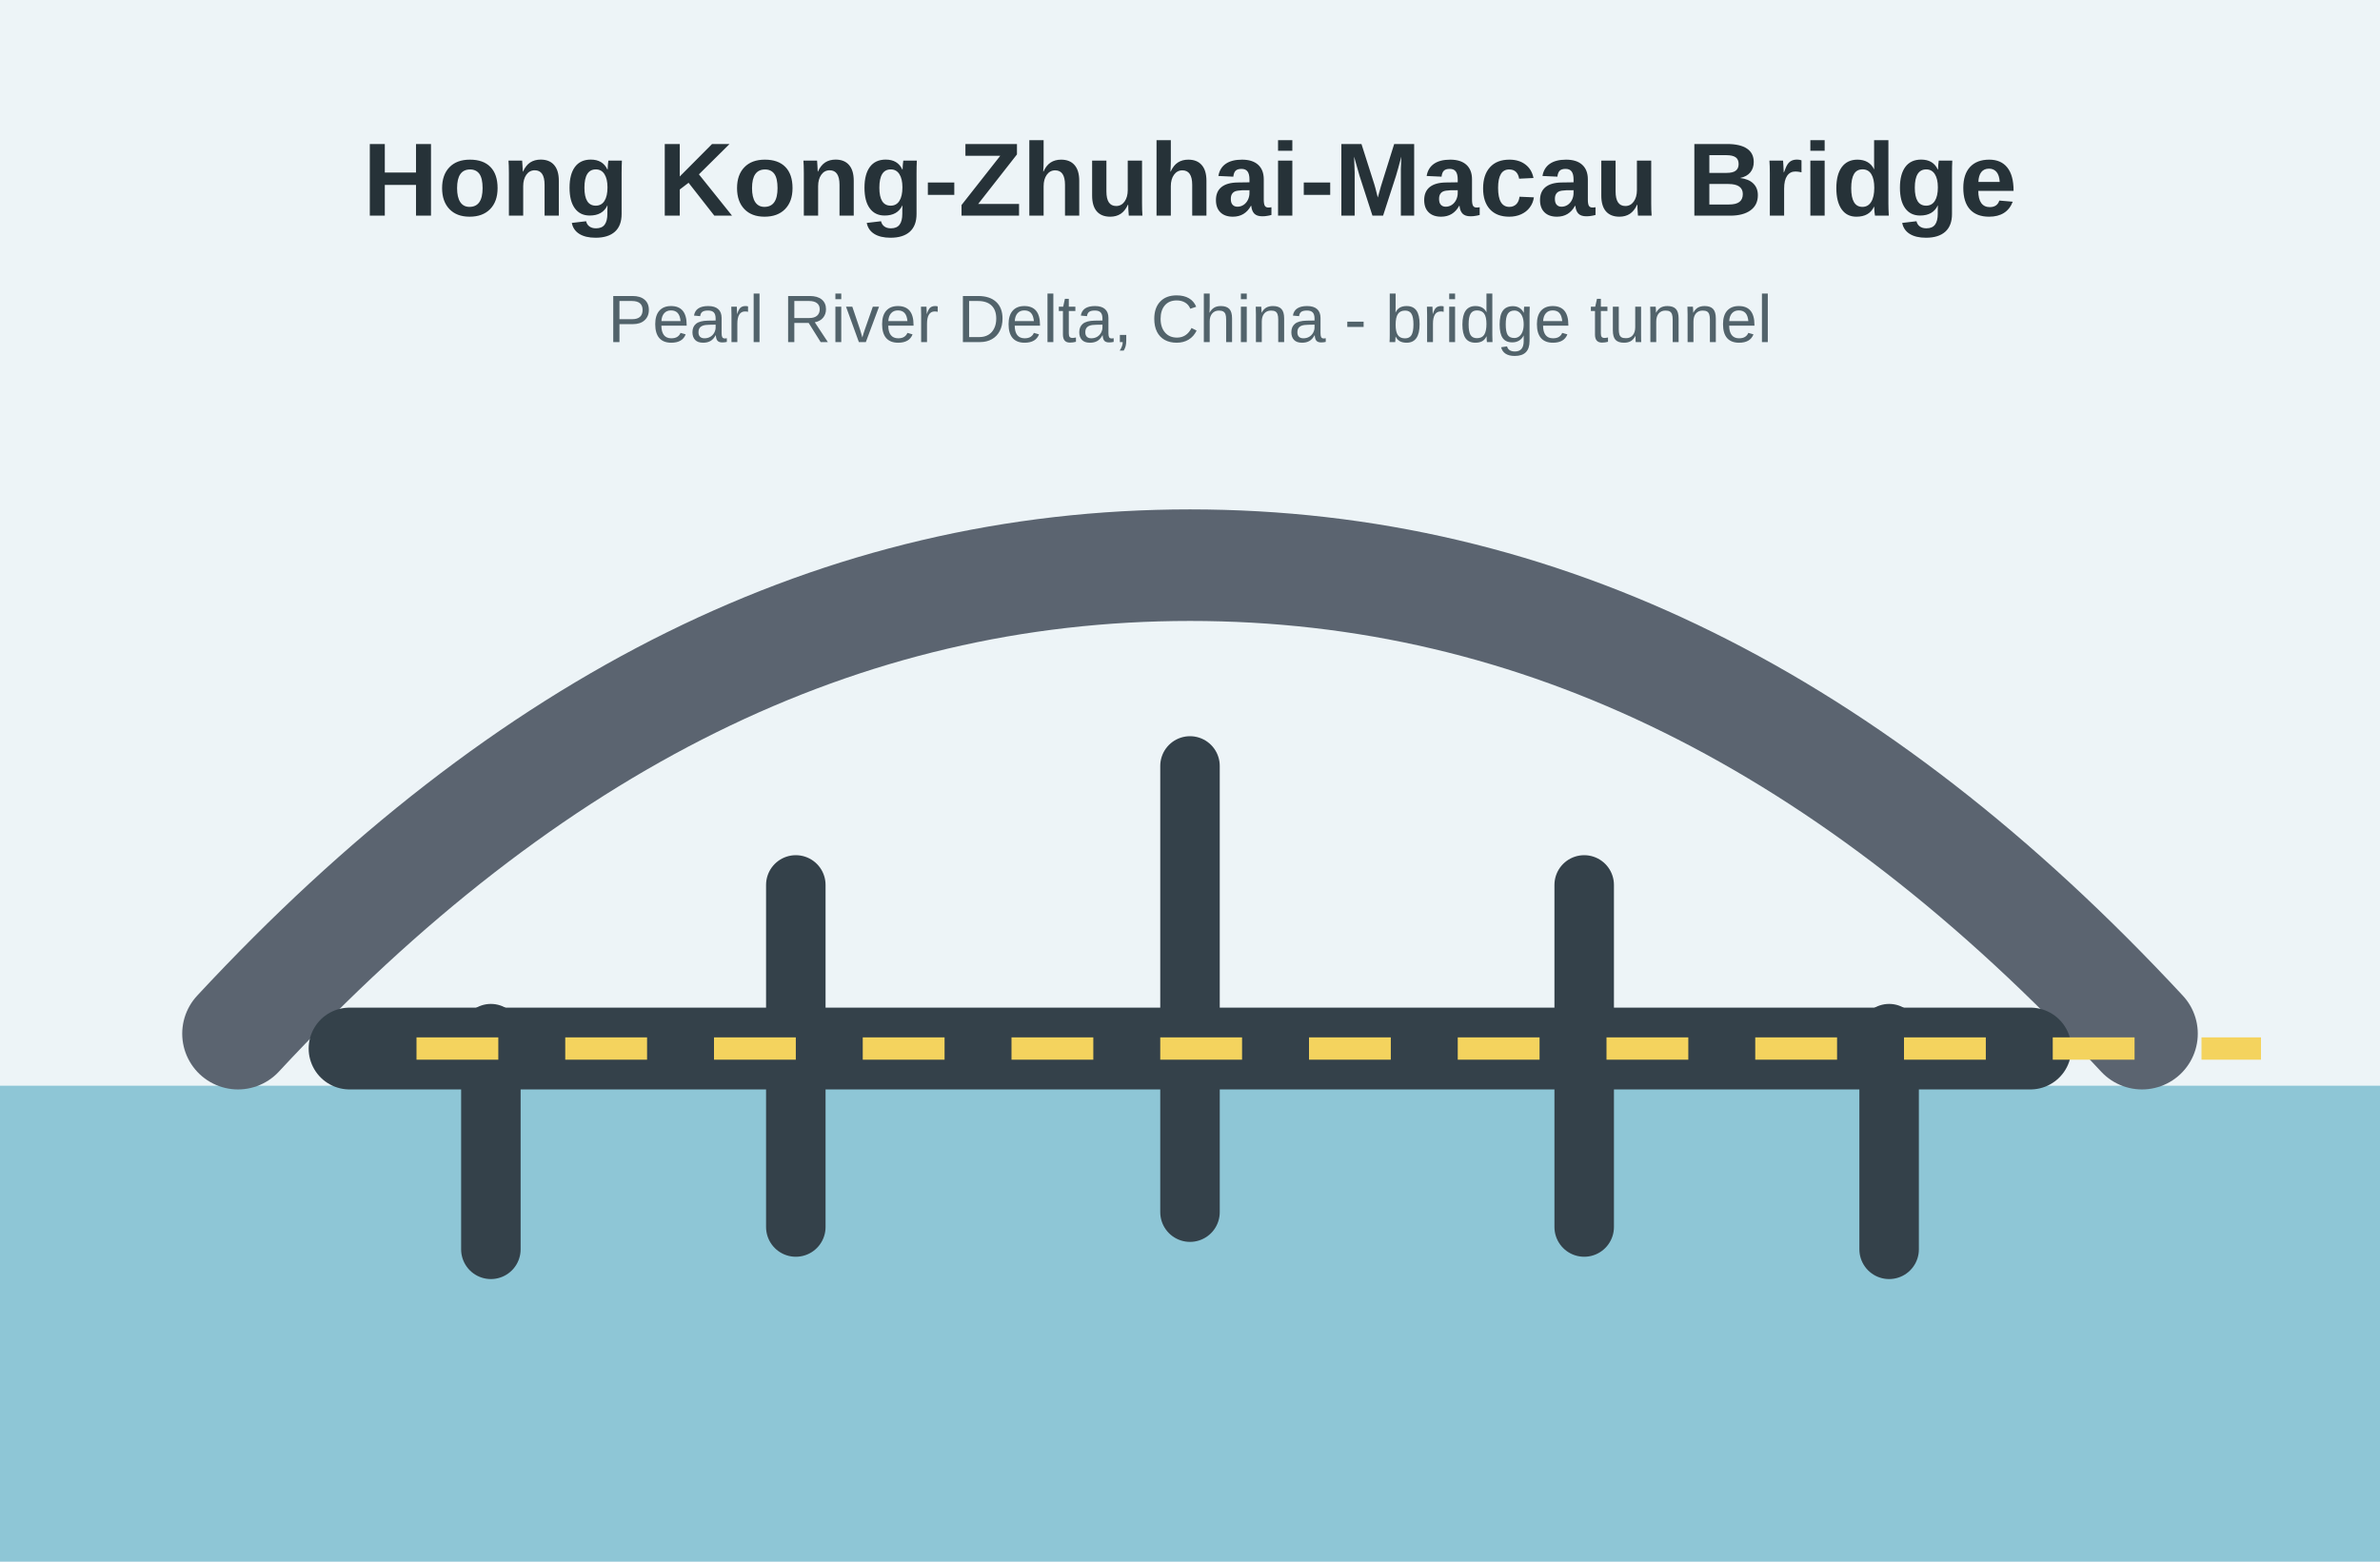
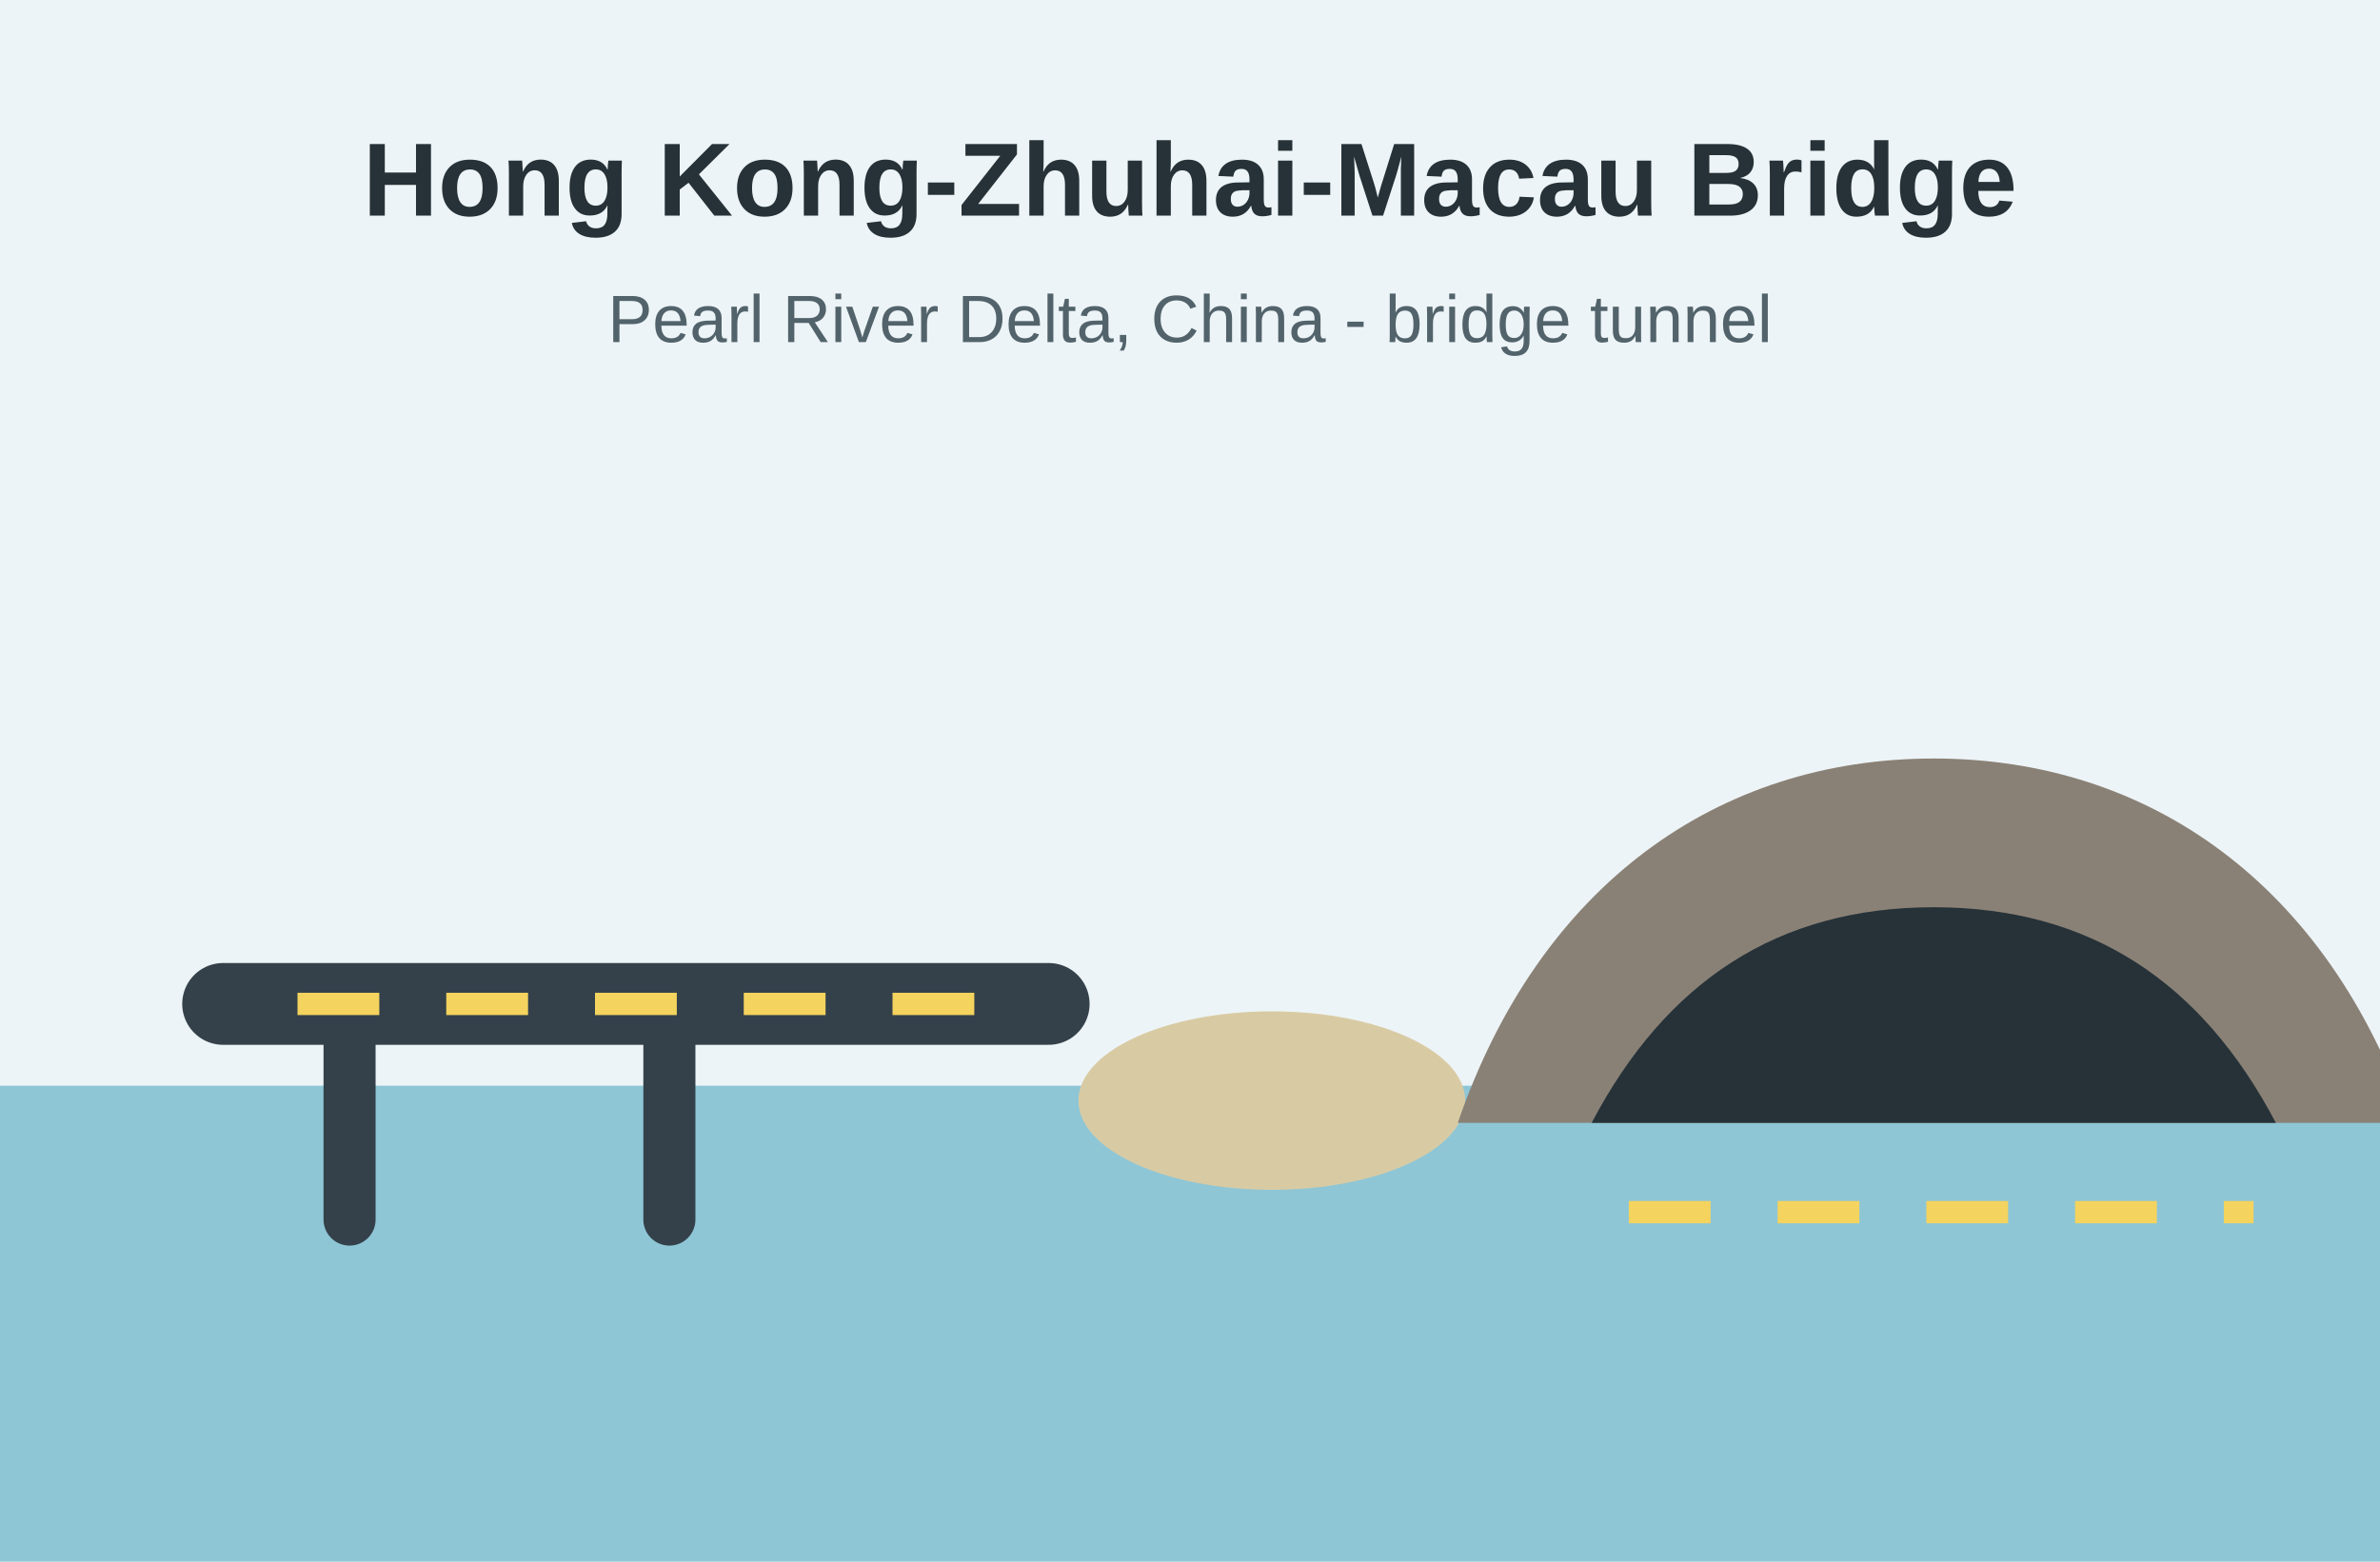
<svg xmlns="http://www.w3.org/2000/svg" viewBox="0 0 640 420" role="img" aria-label="Hong Kong-Zhuhai-Macau Bridge">
  <rect width="640" height="420" fill="#edf4f7" />
-   <rect y="292" width="640" height="128" fill="#8ec6d6" />
-   <path d="M64 278c78-84 162-126 256-126s178 42 256 126" fill="none" stroke="#5b6470" stroke-width="30" stroke-linecap="round" />
-   <path d="M94 282h452" stroke="#34414a" stroke-width="22" stroke-linecap="round" />
-   <path d="M132 278v58M214 238v92M320 206v120M426 238v92M508 278v58" stroke="#34414a" stroke-width="16" stroke-linecap="round" />
-   <path d="M112 282h496" stroke="#f4d35e" stroke-width="6" stroke-dasharray="22 18" />
  <text x="320" y="58" text-anchor="middle" font-family="Arial, sans-serif" font-size="28" font-weight="700" fill="#263238">Hong Kong-Zhuhai-Macau Bridge</text>
  <text x="320" y="92" text-anchor="middle" font-family="Arial, sans-serif" font-size="18" fill="#52636b">Pearl River Delta, China - bridge tunnel</text>
+   <rect y="292" width="640" height="128" fill="#8ec6d6" />
+   <path d="M60 270h222" stroke="#34414a" stroke-width="22" stroke-linecap="round" />
+   <path d="M94 270v58M180 270v58" stroke="#34414a" stroke-width="14" stroke-linecap="round" />
+   <ellipse cx="342" cy="296" rx="52" ry="24" fill="#d8cba4" />
+   <path d="M392 302c22-64 70-98 128-98s106 34 128 98" fill="#8a8176" />
+   <path d="M428 302c20-38 50-58 92-58s72 20 92 58" fill="#263238" />
+   <path d="M80 270h188M438 326h168" stroke="#f4d35e" stroke-width="6" stroke-dasharray="22 18" />
</svg>
